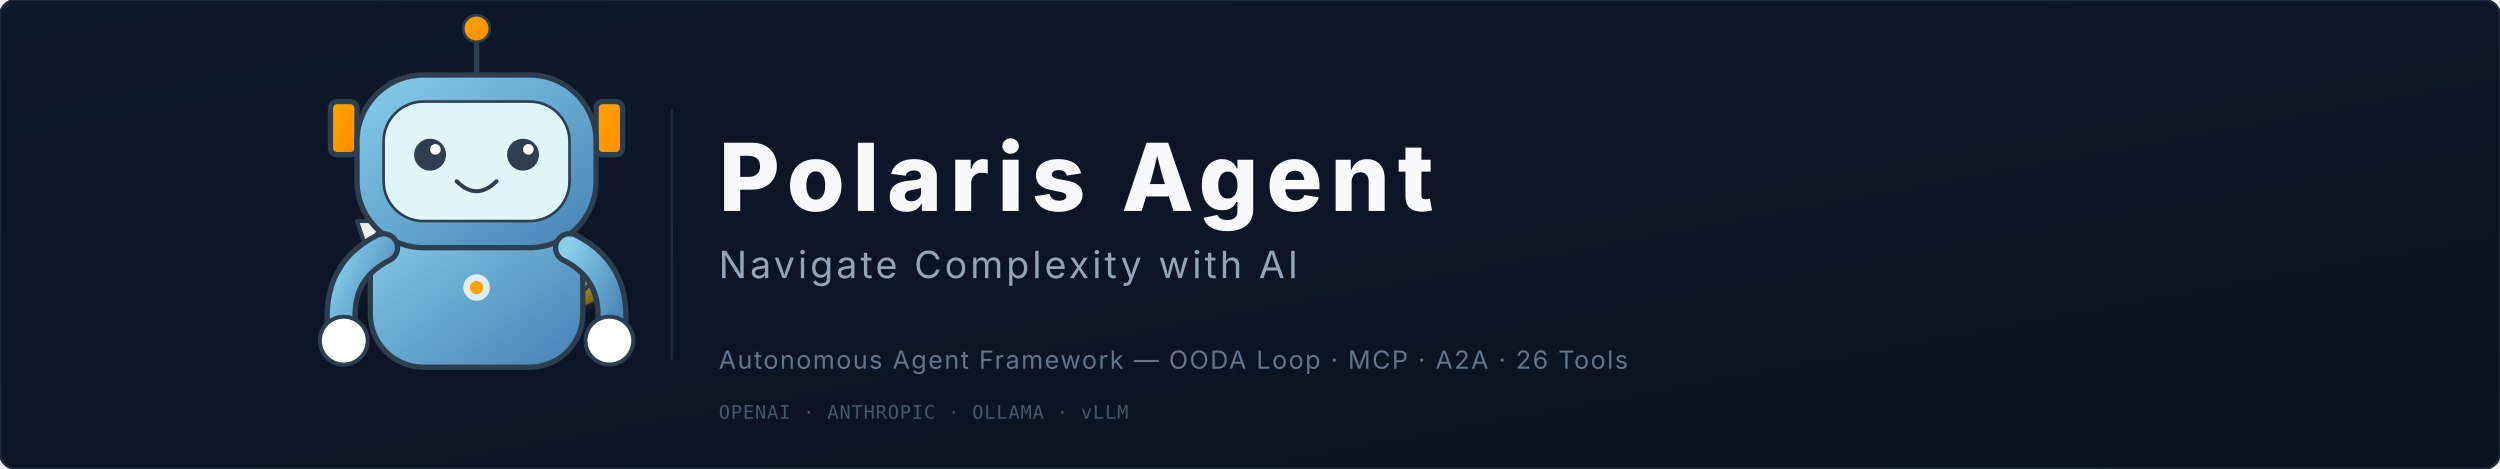
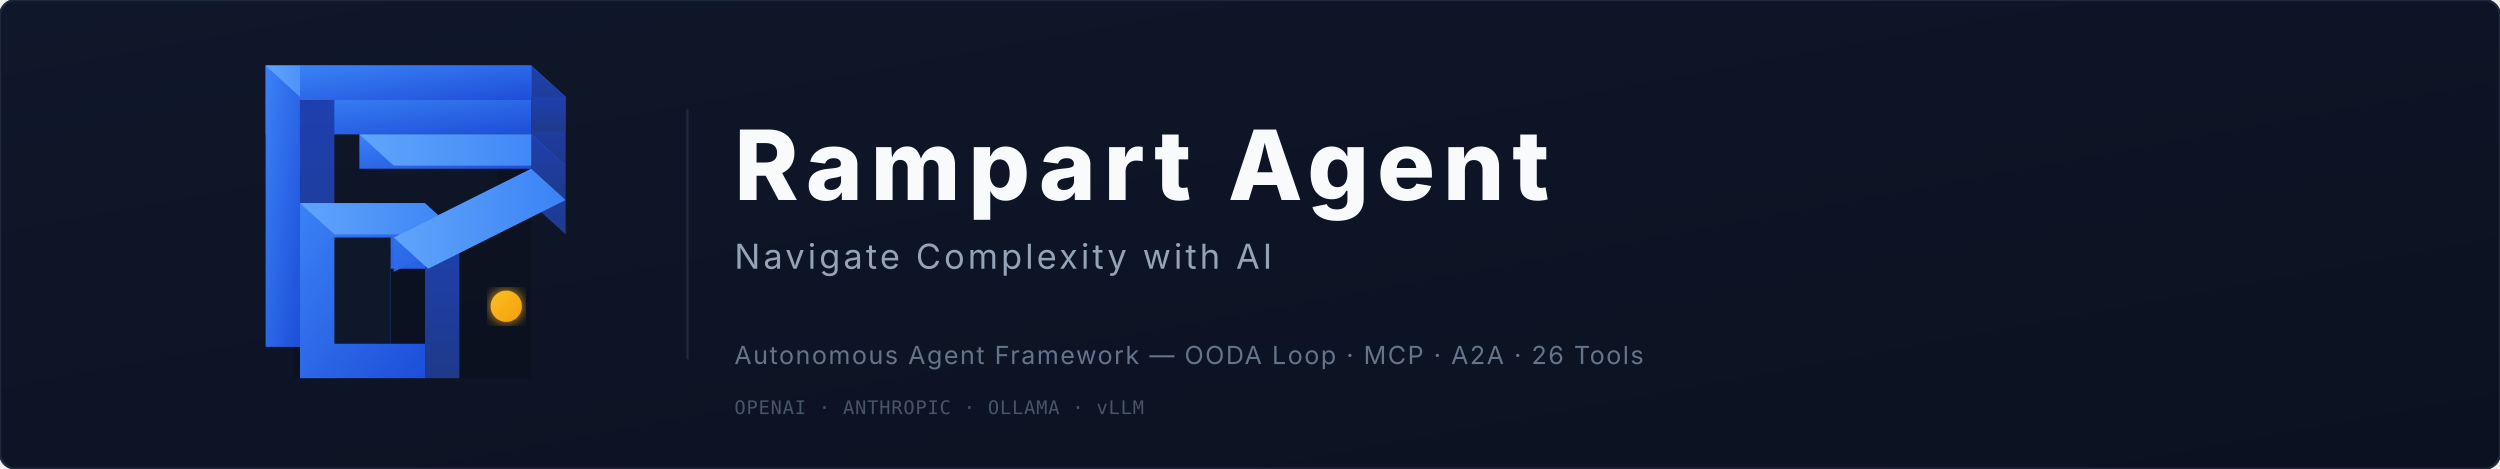
<svg xmlns="http://www.w3.org/2000/svg" viewBox="0 0 1600 300" fill="none">
  <defs>
    <linearGradient id="bg" x1="0" y1="0" x2="1" y2="1">
      <stop offset="0%" stop-color="#0F172A" />
      <stop offset="100%" stop-color="#0B1120" />
    </linearGradient>
-     <linearGradient id="blueGrad" x1="0%" y1="0%" x2="100%" y2="100%">
-       <stop offset="0%" stop-color="#87CEEB" />
-       <stop offset="100%" stop-color="#4682B4" />
+     <linearGradient id="rFront" x1="0%" y1="0%" x2="100%" y2="100%">
+       <stop offset="0%" stop-color="#3B82F6" />
+       <stop offset="100%" stop-color="#1D4ED8" />
    </linearGradient>
-     <linearGradient id="orangeGrad" x1="0%" y1="0%" x2="100%" y2="100%">
-       <stop offset="0%" stop-color="#FFA500" />
-       <stop offset="100%" stop-color="#FF8C00" />
+     <linearGradient id="rSide" x1="0%" y1="0%" x2="0%" y2="100%">
+       <stop offset="0%" stop-color="#1E40AF" />
+       <stop offset="100%" stop-color="#1E3A8A" />
+     </linearGradient>
+     <linearGradient id="rTop" x1="0%" y1="0%" x2="100%" y2="0%">
+       <stop offset="0%" stop-color="#60A5FA" />
+       <stop offset="100%" stop-color="#3B82F6" />
    </linearGradient>
    <linearGradient id="accent" x1="0" y1="0" x2="1" y2="0">
-       <stop offset="0%" stop-color="#6366F1" stop-opacity="0" />
-       <stop offset="20%" stop-color="#6366F1" stop-opacity="0.8" />
-       <stop offset="80%" stop-color="#6366F1" stop-opacity="0.8" />
-       <stop offset="100%" stop-color="#6366F1" stop-opacity="0" />
+       <stop offset="0%" stop-color="#3B82F6" stop-opacity="0" />
+       <stop offset="20%" stop-color="#3B82F6" stop-opacity="0.8" />
+       <stop offset="80%" stop-color="#3B82F6" stop-opacity="0.8" />
+       <stop offset="100%" stop-color="#3B82F6" stop-opacity="0" />
+     </linearGradient>
+     <linearGradient id="amberGrad" x1="0%" y1="0%" x2="100%" y2="100%">
+       <stop offset="0%" stop-color="#FBBF24" />
+       <stop offset="100%" stop-color="#F59E0B" />
    </linearGradient>
    <filter id="glow">
-       <feGaussianBlur stdDeviation="3" result="blur" />
+       <feGaussianBlur stdDeviation="4" result="blur" />
      <feMerge>
        <feMergeNode in="blur" />
        <feMergeNode in="SourceGraphic" />
      </feMerge>
    </filter>
  </defs>
  <rect x="0" y="0" width="1600" height="300" rx="10" fill="url(#bg)" />
  <rect x="0" y="0" width="1600" height="300" rx="10" stroke="#1E293B" stroke-width="1.5" />
-   <g transform="translate(220, 65) scale(0.85)">
-     <g transform="translate(20, 110)">
-       <rect x="0" y="40" width="120" height="15" rx="5" fill="#bdc3c7" stroke="#2c3e50" stroke-width="3" />
-       <polygon points="10,40 110,40 130,-20 -10,-20" fill="#ecf0f1" stroke="#2c3e50" stroke-width="3" stroke-linejoin="round" />
-       <circle cx="60" cy="10" r="8" fill="#fff" opacity="0.5" />
+   <g transform="translate(170, 42)">
+     <g opacity="0.15">
+       <rect x="18" y="18" width="22" height="182" fill="#000" />
+       <rect x="18" y="18" width="148" height="22" fill="#000" />
+       <rect x="148" y="18" width="22" height="82" fill="#000" />
+       <rect x="100" y="100" width="70" height="100" fill="#000" />
    </g>
-     <g transform="translate(160, 130)" filter="url(#glow)">
-       <ellipse cx="10" cy="10" rx="25" ry="15" fill="#FFD700" opacity="0.3" />
-       <ellipse cx="10" cy="5" rx="15" ry="10" fill="#FFA500" stroke="#2c3e50" stroke-width="3" />
-       <line x1="10" y1="-5" x2="10" y2="5" stroke="#2c3e50" stroke-width="2" />
+     <polygon points="0,0 170,0 192,20 22,20" fill="url(#rTop)" />
+     <rect x="0" y="0" width="170" height="22" fill="url(#rFront)" />
+     <rect x="0" y="22" width="170" height="22" fill="url(#rFront)" />
+     <polygon points="170,0 192,20 192,42 170,22" fill="url(#rSide)" />
+     <polygon points="170,22 192,42 192,64 170,44" fill="url(#rSide)" />
+     <rect x="0" y="0" width="22" height="180" fill="url(#rFront)" />
+     <rect x="22" y="20" width="22" height="180" fill="url(#rSide)" />
+     <polygon points="0,0 22,0 44,20 22,20" fill="url(#rTop)" />
+     <rect x="22" y="0" width="148" height="22" fill="url(#rFront)" />
+     <rect x="170" y="20" width="22" height="22" fill="url(#rSide)" />
+     <polygon points="60,44 170,44 170,66 60,66" fill="url(#rFront)" />
+     <polygon points="60,44 170,44 192,64 82,64" fill="url(#rTop)" />
+     <polygon points="170,44 192,64 192,86 170,66" fill="url(#rSide)" />
+     <rect x="22" y="88" width="80" height="112" fill="url(#rFront)" />
+     <rect x="102" y="108" width="22" height="92" fill="url(#rSide)" />
+     <polygon points="22,88 102,88 124,108 44,108" fill="url(#rTop)" />
+     <rect x="44" y="110" width="36" height="68" fill="#0F172A" />
+     <rect x="80" y="130" width="22" height="48" fill="#0B1120" />
+     <polygon points="82,110 170,66 170,88 82,132" fill="url(#rFront)" />
+     <polygon points="170,66 192,86 192,108 170,88" fill="url(#rSide)" />
+     <polygon points="82,110 170,66 192,86 104,130" fill="url(#rTop)" />
+     <g filter="url(#glow)">
+       <circle cx="154" cy="154" r="10" fill="url(#amberGrad)" />
    </g>
-     <rect x="20" y="80" width="160" height="120" rx="40" fill="url(#blueGrad)" stroke="#2c3e50" stroke-width="4" />
-     <circle cx="100" cy="140" r="10" fill="#fff" opacity="0.8" />
-     <circle cx="100" cy="140" r="5" fill="#FFA500" />
-     <g transform="translate(0, -30)">
-       <rect x="-10" y="30" width="20" height="40" rx="5" fill="url(#orangeGrad)" stroke="#2c3e50" stroke-width="4" />
-       <rect x="190" y="30" width="20" height="40" rx="5" fill="url(#orangeGrad)" stroke="#2c3e50" stroke-width="4" />
-       <rect x="10" y="10" width="180" height="130" rx="50" fill="url(#blueGrad)" stroke="#2c3e50" stroke-width="4" />
-       <rect x="30" y="30" width="140" height="90" rx="30" fill="#E0F7FA" stroke="#2c3e50" stroke-width="2" />
-       <circle cx="65" cy="70" r="12" fill="#2c3e50" />
-       <circle cx="135" cy="70" r="12" fill="#2c3e50" />
-       <circle cx="69" cy="66" r="4" fill="#fff" />
-       <circle cx="139" cy="66" r="4" fill="#fff" />
-       <path d="M85 90 Q100 105 115 90" fill="none" stroke="#2c3e50" stroke-width="3" stroke-linecap="round" />
-       <line x1="100" y1="10" x2="100" y2="-20" stroke="#2c3e50" stroke-width="4" />
-       <circle cx="100" cy="-25" r="10" fill="url(#orangeGrad)" stroke="#2c3e50" stroke-width="2" />
-     </g>
-     <path d="M30 110 Q-10 130 0 180" fill="none" stroke="#2c3e50" stroke-width="25" stroke-linecap="round" />
-     <path d="M30 110 Q-10 130 0 180" fill="none" stroke="url(#blueGrad)" stroke-width="17" stroke-linecap="round" />
-     <circle cx="0" cy="180" r="18" fill="#fff" stroke="#2c3e50" stroke-width="3" />
-     <path d="M170 110 Q210 130 200 180" fill="none" stroke="#2c3e50" stroke-width="25" stroke-linecap="round" />
-     <path d="M170 110 Q210 130 200 180" fill="none" stroke="url(#blueGrad)" stroke-width="17" stroke-linecap="round" />
-     <circle cx="200" cy="180" r="18" fill="#fff" stroke="#2c3e50" stroke-width="3" />
  </g>
-   <line x1="430" y1="70" x2="430" y2="230" stroke="#1E293B" stroke-width="1.5" />
-   <text x="460" y="135" font-family="system-ui, -apple-system, sans-serif" font-size="60" font-weight="800" fill="#F8FAFC" letter-spacing="5">Polaris Agent</text>
-   <text x="460" y="178" font-family="system-ui, -apple-system, sans-serif" font-size="24" fill="#94A3B8" letter-spacing="2">Navigate Complexity with AI</text>
-   <line x1="460" y1="198" x2="1480" y2="198" stroke="url(#accent)" stroke-width="1.5" />
-   <text x="460" y="236" font-family="system-ui, -apple-system, sans-serif" font-size="16" fill="#64748B" letter-spacing="1">Autonomous Agent Framework — OODA Loop · MCP · A2A · 26 Tools</text>
-   <text x="460" y="268" font-family="monospace" font-size="12" fill="#475569" letter-spacing="0.5">OPENAI · ANTHROPIC · OLLAMA · vLLM</text>
+   <line x1="440" y1="70" x2="440" y2="230" stroke="#1E293B" stroke-width="1.5" />
+   <text x="470" y="128" font-family="system-ui, -apple-system, sans-serif" font-size="62" font-weight="800" fill="#F8FAFC" letter-spacing="5">Rampart Agent</text>
+   <text x="470" y="172" font-family="system-ui, -apple-system, sans-serif" font-size="22" fill="#94A3B8" letter-spacing="2">Navigate Complexity with AI</text>
+   <line x1="470" y1="195" x2="1480" y2="195" stroke="url(#accent)" stroke-width="1.5" />
+   <text x="470" y="233" font-family="system-ui, -apple-system, sans-serif" font-size="16" fill="#64748B" letter-spacing="1">Autonomous Agent Framework — OODA Loop · MCP · A2A · 26 Tools</text>
+   <text x="470" y="265" font-family="monospace" font-size="12" fill="#475569" letter-spacing="0.5">OPENAI · ANTHROPIC · OLLAMA · vLLM</text>
</svg>
